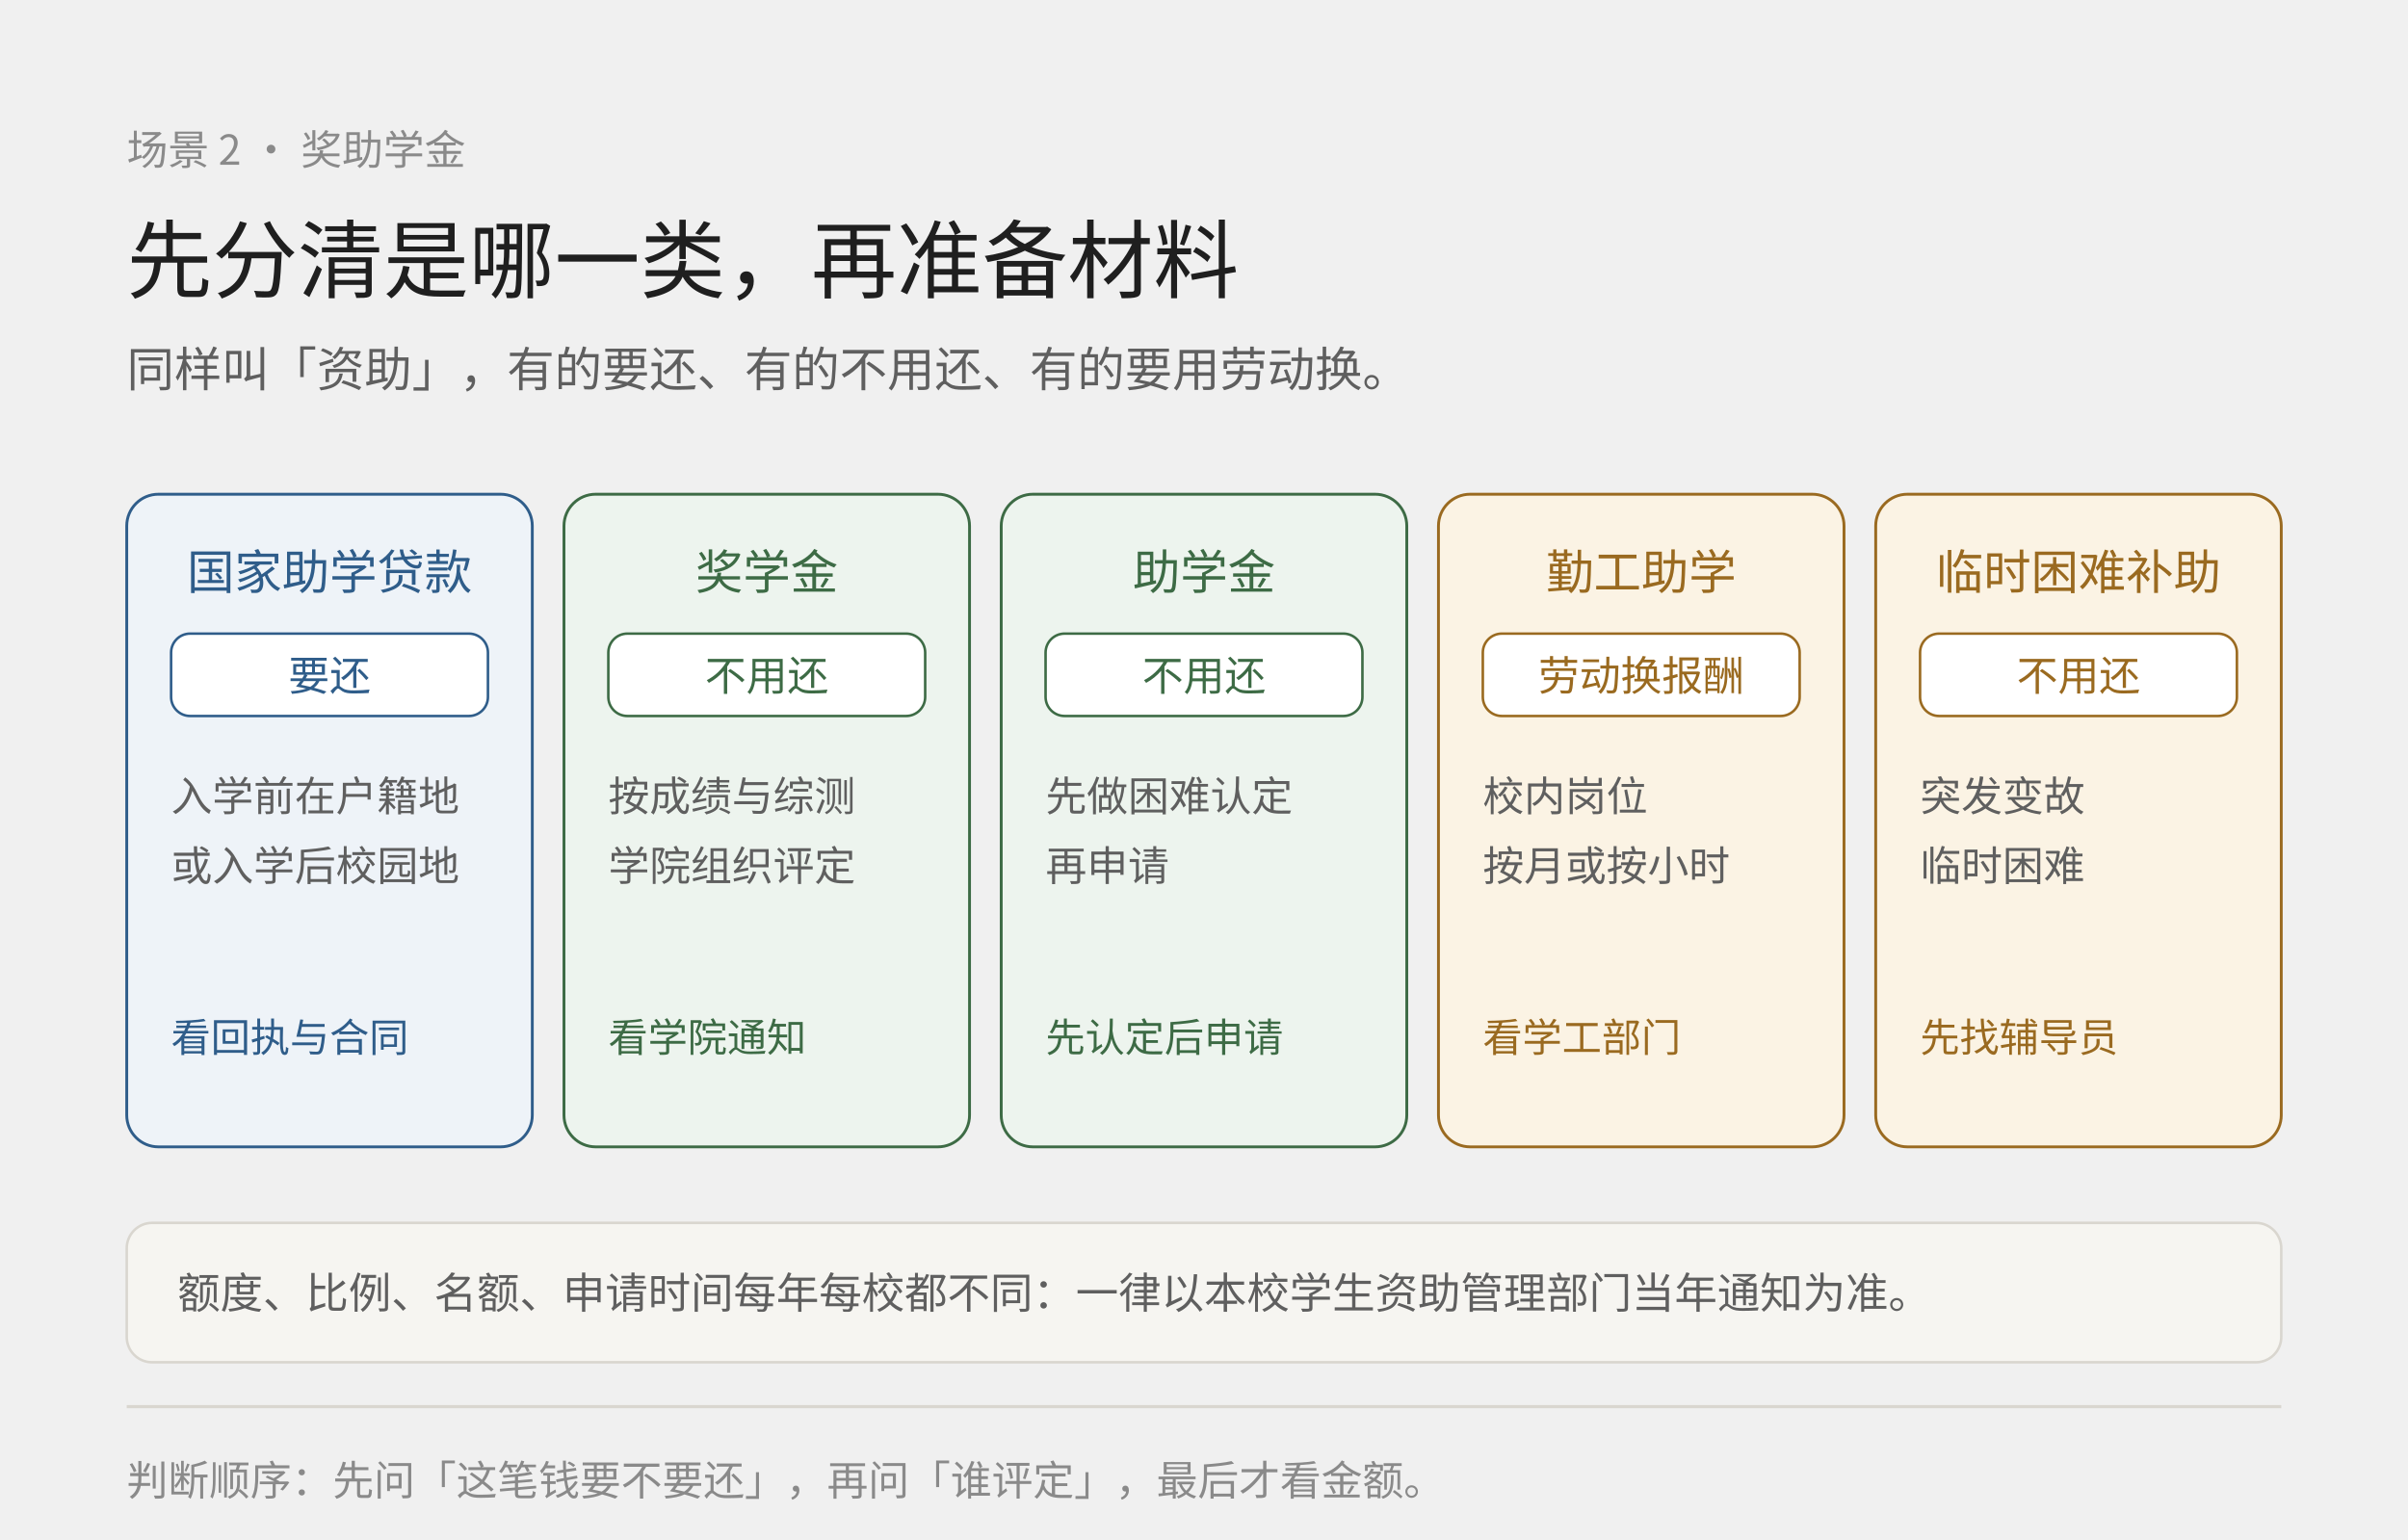
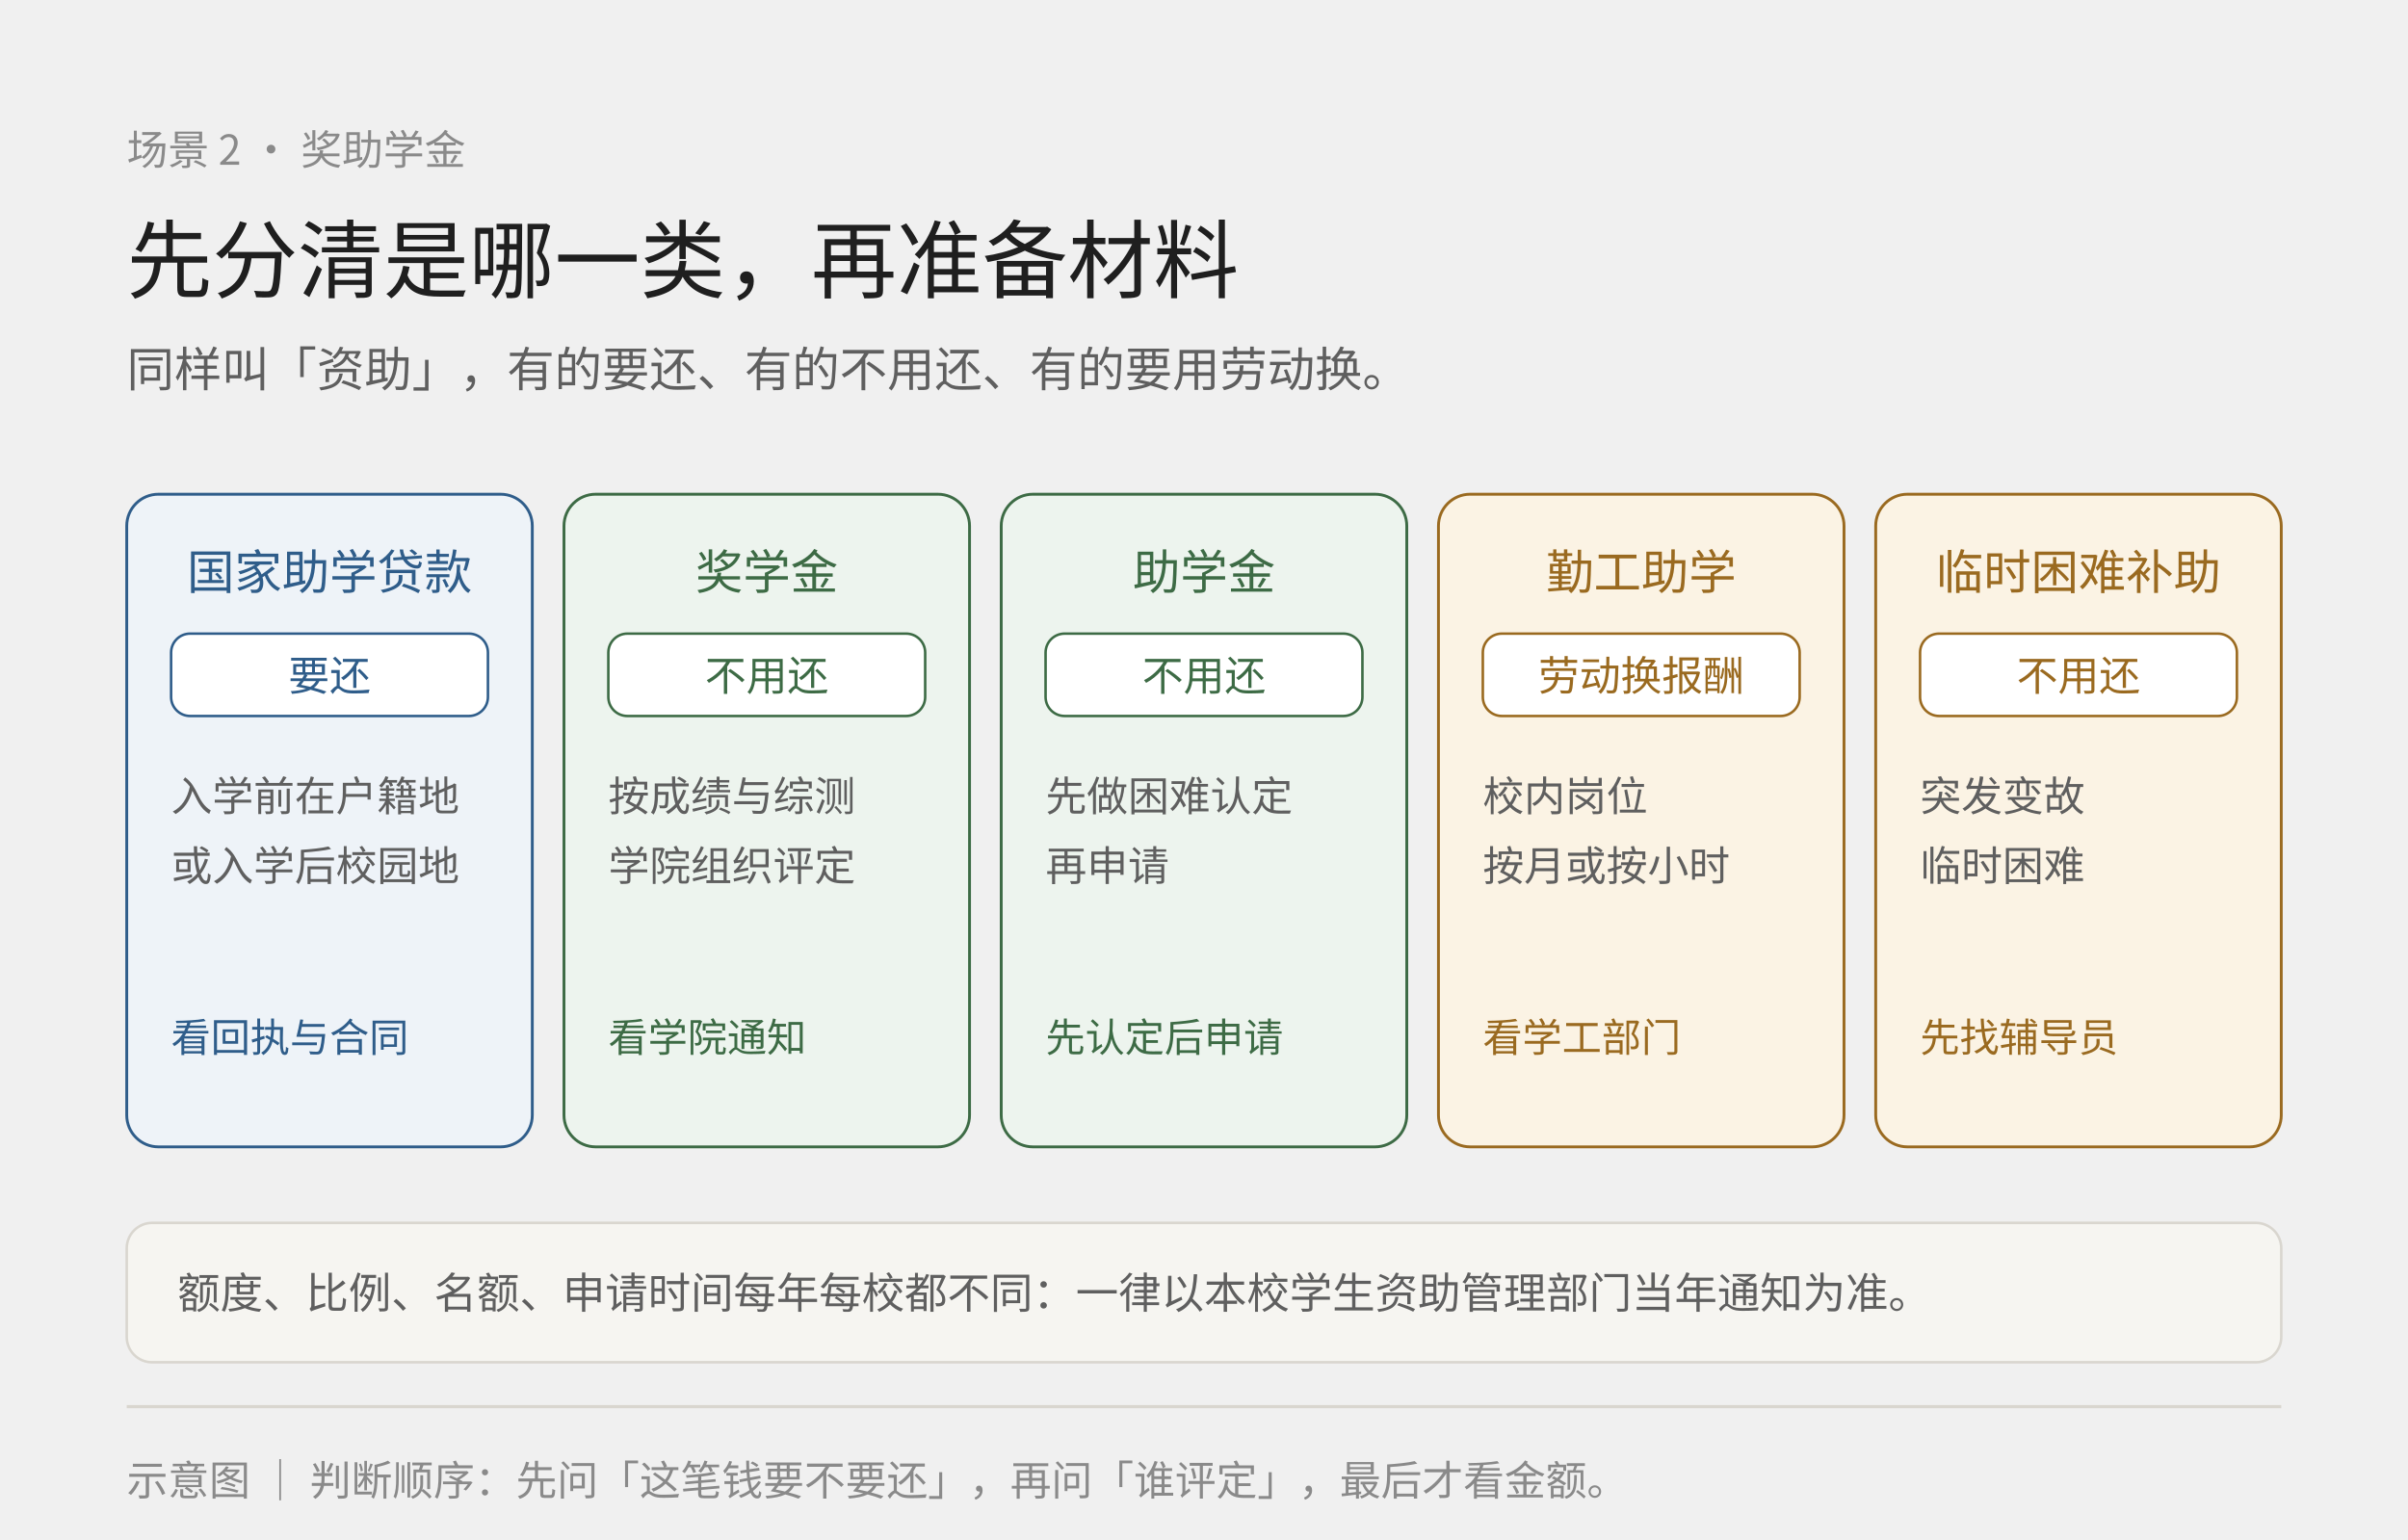
<svg xmlns="http://www.w3.org/2000/svg" viewBox="0 0 760 486" width="760" height="486" font-family="PingFang SC, Noto Sans CJK SC, Source Han Sans SC, Microsoft YaHei, sans-serif">
  <defs>
    <marker id="a" viewBox="0 0 10 10" refX="8" refY="5" markerWidth="6" markerHeight="6" orient="auto-start-reverse">
      <path d="M2 1L8 5L2 9" fill="none" stroke="#9c9c9c" stroke-width="1.4" stroke-linecap="round" stroke-linejoin="round" />
    </marker>
  </defs>
  <text x="40" y="52" font-size="13" fill="#8a8a8a" font-weight="400" text-anchor="start">场景 2 · 奖助学金</text>
  <text x="40" y="92" font-size="27" fill="#1f1f1f" font-weight="500" text-anchor="start">先分清是哪一类，再准备材料</text>
  <text x="40" y="122" font-size="15" fill="#5f5f5f" font-weight="400" text-anchor="start">同样叫「资助」，有的要还、有的不用还、有的要用劳动换。</text>
  <rect x="40" y="156" width="128" height="206" rx="10" fill="#eef3f8" stroke="#2f5d8a" stroke-width="0.9" />
  <text x="104" y="186" font-size="15" fill="#2f5d8a" font-weight="500" text-anchor="middle">国家助学贷款</text>
  <rect x="54" y="200" width="100" height="26" rx="6" fill="#ffffff" stroke="#2f5d8a" stroke-width="0.8" />
  <text x="104" y="218" font-size="13" fill="#2f5d8a" font-weight="400" text-anchor="middle">要还</text>
  <text x="54" y="256" font-size="13" fill="#5f5f5f" font-weight="400" text-anchor="start">入学前在户籍地</text>
  <text x="54" y="278" font-size="13" fill="#5f5f5f" font-weight="400" text-anchor="start">或入学后校园地</text>
  <text x="54" y="332" font-size="12.5" fill="#2f5d8a" font-weight="400" text-anchor="start">看回执与合同</text>
  <rect x="178" y="156" width="128" height="206" rx="10" fill="#edf4ee" stroke="#3d6b45" stroke-width="0.9" />
  <text x="242" y="186" font-size="15" fill="#3d6b45" font-weight="500" text-anchor="middle">奖学金</text>
  <rect x="192" y="200" width="100" height="26" rx="6" fill="#ffffff" stroke="#3d6b45" stroke-width="0.8" />
  <text x="242" y="218" font-size="13" fill="#3d6b45" font-weight="400" text-anchor="middle">不用还</text>
  <text x="192" y="256" font-size="13" fill="#5f5f5f" font-weight="400" text-anchor="start">按成绩与综测</text>
  <text x="192" y="278" font-size="13" fill="#5f5f5f" font-weight="400" text-anchor="start">学院组织评定</text>
  <text x="192" y="332" font-size="12.5" fill="#3d6b45" font-weight="400" text-anchor="start">看学院通知</text>
  <rect x="316" y="156" width="128" height="206" rx="10" fill="#edf4ee" stroke="#3d6b45" stroke-width="0.9" />
  <text x="380" y="186" font-size="15" fill="#3d6b45" font-weight="500" text-anchor="middle">助学金</text>
  <rect x="330" y="200" width="100" height="26" rx="6" fill="#ffffff" stroke="#3d6b45" stroke-width="0.8" />
  <text x="380" y="218" font-size="13" fill="#3d6b45" font-weight="400" text-anchor="middle">不用还</text>
  <text x="330" y="256" font-size="13" fill="#5f5f5f" font-weight="400" text-anchor="start">先做困难认定</text>
  <text x="330" y="278" font-size="13" fill="#5f5f5f" font-weight="400" text-anchor="start">再申请</text>
  <text x="330" y="332" font-size="12.5" fill="#3d6b45" font-weight="400" text-anchor="start">先认定后申请</text>
  <rect x="454" y="156" width="128" height="206" rx="10" fill="#fbf3e4" stroke="#9a6a20" stroke-width="0.9" />
  <text x="518" y="186" font-size="15" fill="#9a6a20" font-weight="500" text-anchor="middle">勤工助学</text>
  <rect x="468" y="200" width="100" height="26" rx="6" fill="#ffffff" stroke="#9a6a20" stroke-width="0.8" />
  <text x="518" y="218" font-size="13" fill="#9a6a20" font-weight="400" text-anchor="middle">劳动换报酬</text>
  <text x="468" y="256" font-size="13" fill="#5f5f5f" font-weight="400" text-anchor="start">校内岗位</text>
  <text x="468" y="278" font-size="13" fill="#5f5f5f" font-weight="400" text-anchor="start">按月或按小时</text>
  <text x="468" y="332" font-size="12.5" fill="#9a6a20" font-weight="400" text-anchor="start">看学工部门</text>
  <rect x="592" y="156" width="128" height="206" rx="10" fill="#fbf3e4" stroke="#9a6a20" stroke-width="0.9" />
  <text x="656" y="186" font-size="15" fill="#9a6a20" font-weight="500" text-anchor="middle">临时困难补助</text>
  <rect x="606" y="200" width="100" height="26" rx="6" fill="#ffffff" stroke="#9a6a20" stroke-width="0.8" />
  <text x="656" y="218" font-size="13" fill="#9a6a20" font-weight="400" text-anchor="middle">不用还</text>
  <text x="606" y="256" font-size="13" fill="#5f5f5f" font-weight="400" text-anchor="start">突发变故</text>
  <text x="606" y="278" font-size="13" fill="#5f5f5f" font-weight="400" text-anchor="start">临时困难</text>
  <text x="606" y="332" font-size="12.5" fill="#9a6a20" font-weight="400" text-anchor="start">先找辅导员</text>
  <rect x="40" y="386" width="680" height="44" rx="8" fill="#f6f5f1" stroke="#d9d6cf" stroke-width="0.8" />
  <text x="56" y="413" font-size="13.5" fill="#5f5f5f" font-weight="400" text-anchor="start">额度、比例、名额、申请时间每年每校都不同：一律以本校学生资助管理部门当年通知为准。</text>
  <line x1="40" y1="444" x2="720" y2="444" stroke="#d9d6cf" stroke-width="1" />
-   <text x="40" y="472" font-size="13" fill="#8a8a8a" font-weight="400" text-anchor="start">判断顺序：先问「这笔钱要不要还」，再问「谁评定」，最后才看金额。</text>
+   <text x="40" y="472" font-size="13" fill="#8a8a8a" font-weight="400" text-anchor="start">示意图 ｜ 判断顺序：先问「这笔钱要不要还」，再问「谁评定」，最后才看金额。</text>
</svg>
